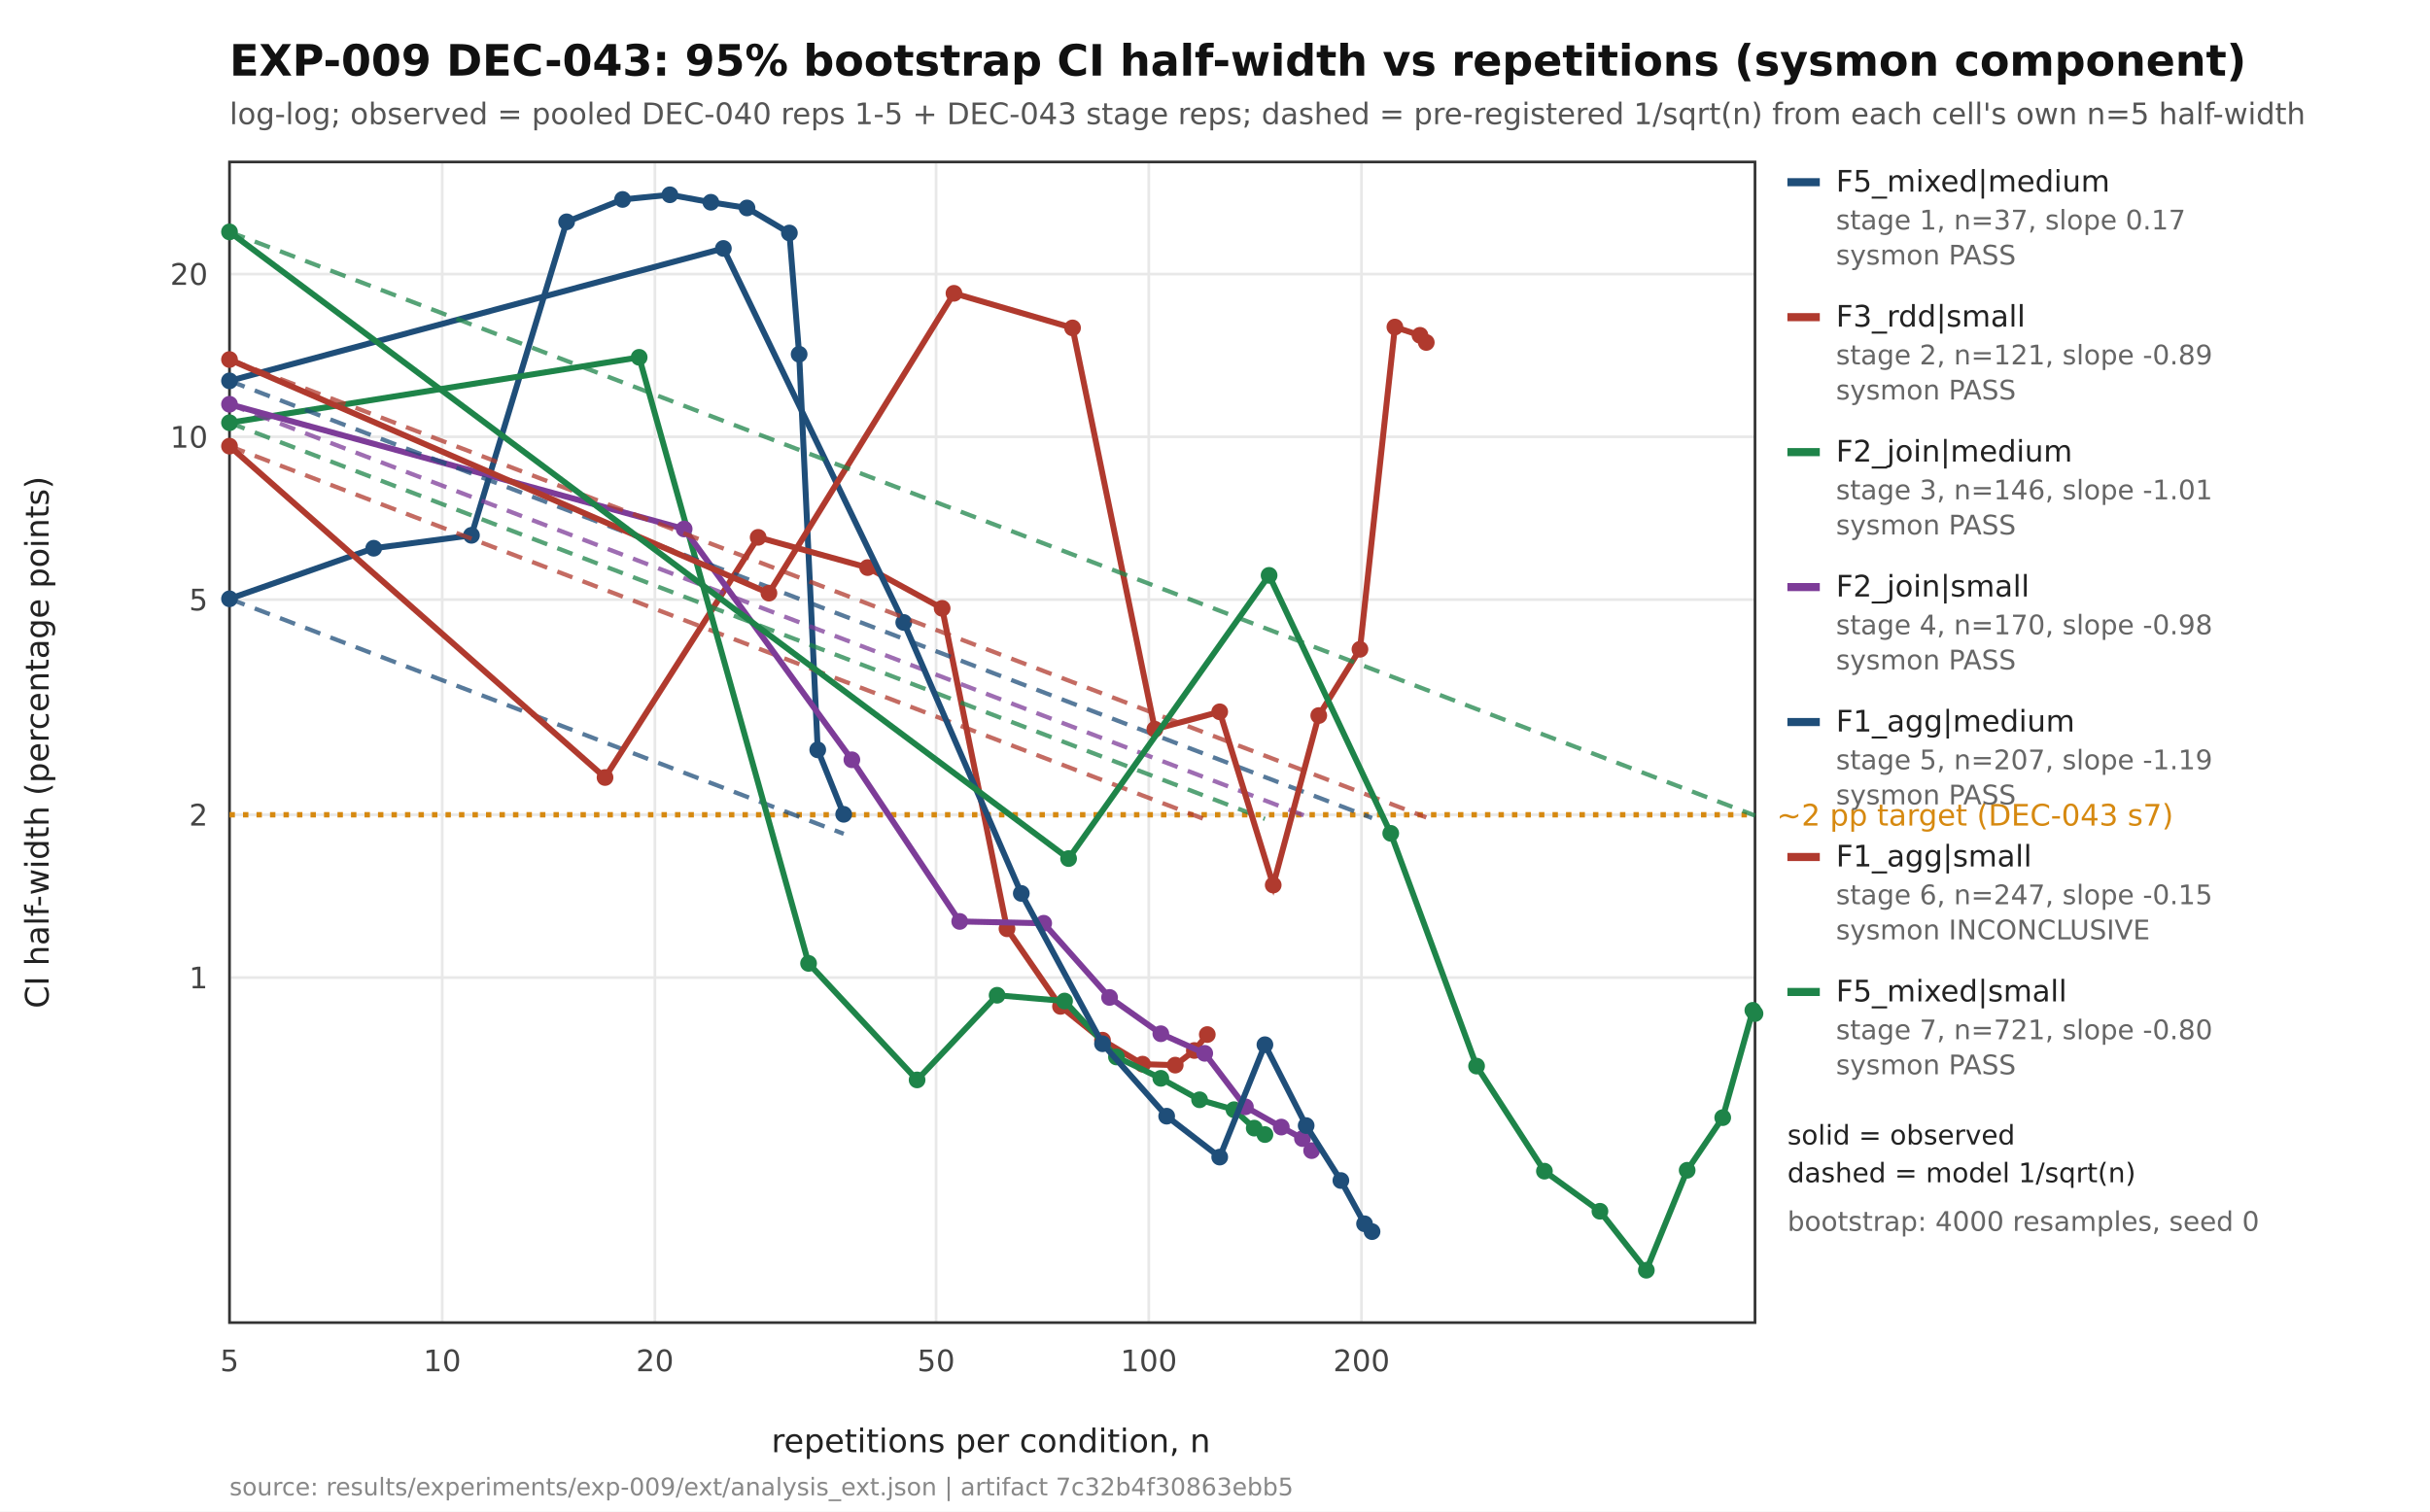
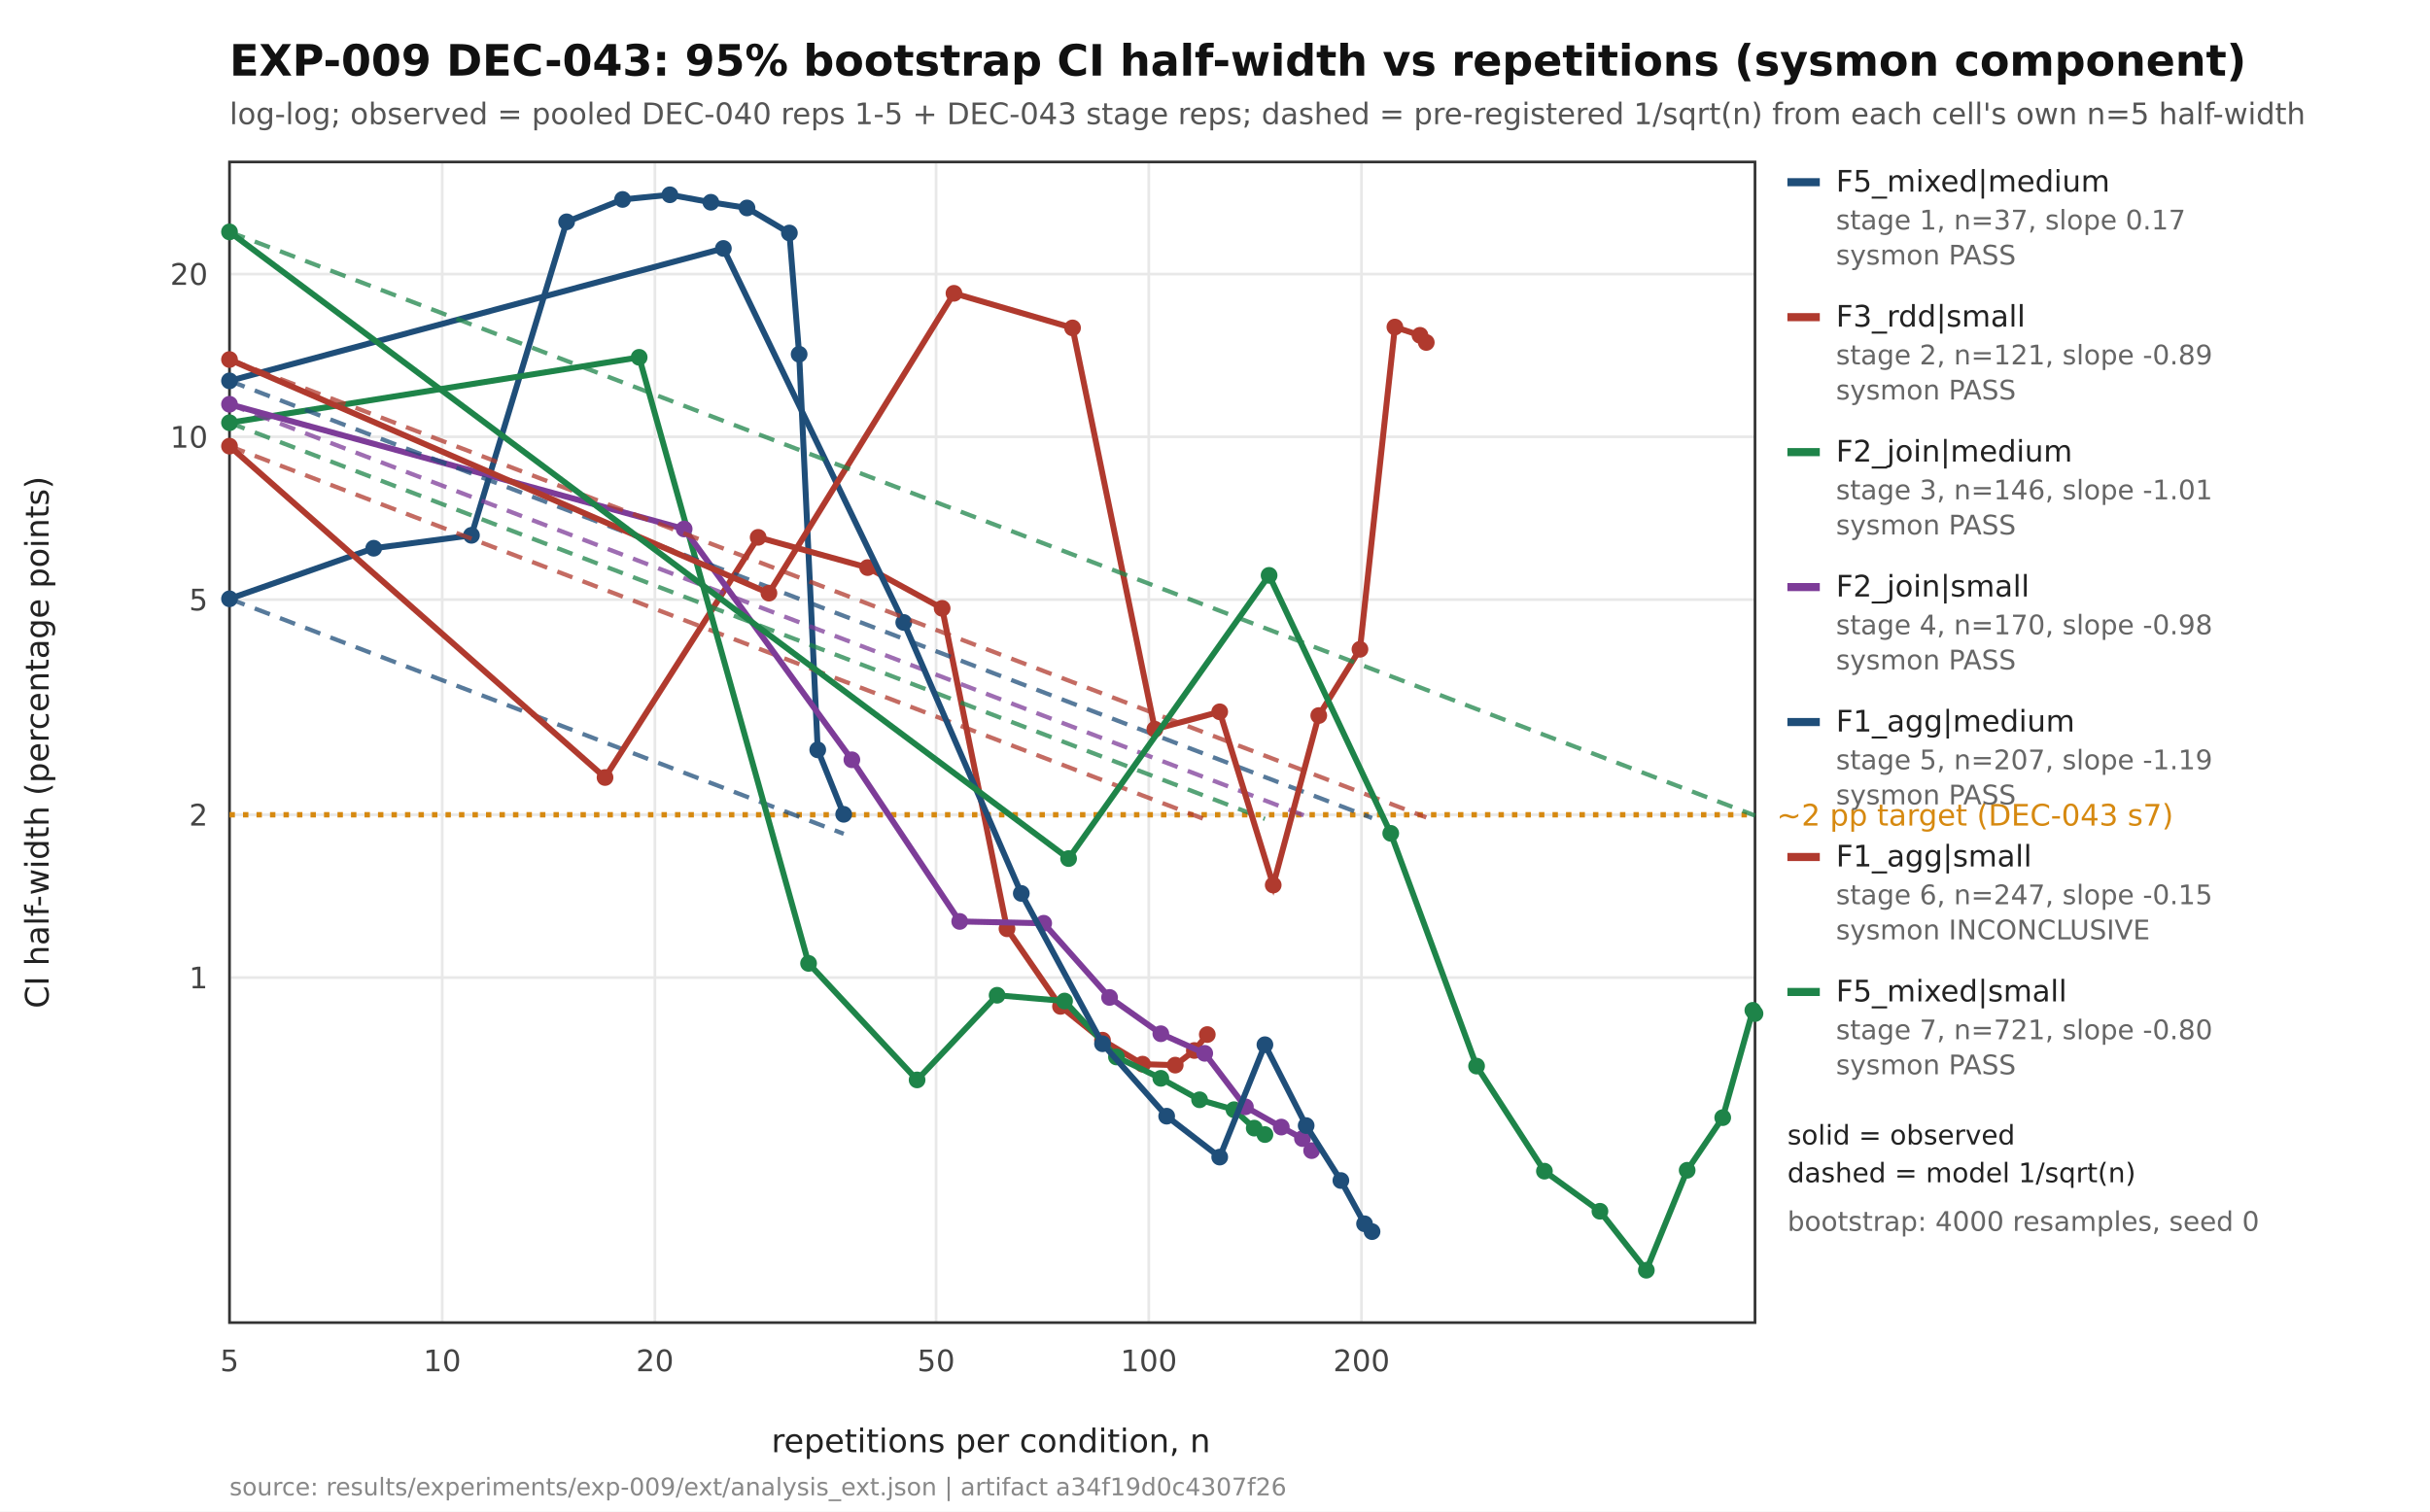
<svg xmlns="http://www.w3.org/2000/svg" width="900" height="560" viewBox="0 0 900 560" font-family="DejaVu Sans, Arial, sans-serif">
  <rect width="900" height="560" fill="#ffffff" />
  <text x="85" y="28" font-size="16" font-weight="bold" fill="#111">EXP-009 DEC-043: 95% bootstrap CI half-width vs repetitions (sysmon component)</text>
  <text x="85" y="46" font-size="11" fill="#555">log-log; observed = pooled DEC-040 reps 1-5 + DEC-043 stage reps; dashed = pre-registered 1/sqrt(n) from each cell's own n=5 half-width</text>
  <line x1="85" y1="60" x2="85" y2="490" stroke="#e8e8e8" />
  <text x="85" y="508" font-size="11" fill="#444" text-anchor="middle">5</text>
  <line x1="163.779" y1="60" x2="163.779" y2="490" stroke="#e8e8e8" />
  <text x="163.779" y="508" font-size="11" fill="#444" text-anchor="middle">10</text>
  <line x1="242.559" y1="60" x2="242.559" y2="490" stroke="#e8e8e8" />
  <text x="242.559" y="508" font-size="11" fill="#444" text-anchor="middle">20</text>
  <line x1="346.699" y1="60" x2="346.699" y2="490" stroke="#e8e8e8" />
  <text x="346.699" y="508" font-size="11" fill="#444" text-anchor="middle">50</text>
  <line x1="425.479" y1="60" x2="425.479" y2="490" stroke="#e8e8e8" />
  <text x="425.479" y="508" font-size="11" fill="#444" text-anchor="middle">100</text>
  <line x1="504.258" y1="60" x2="504.258" y2="490" stroke="#e8e8e8" />
  <text x="504.258" y="508" font-size="11" fill="#444" text-anchor="middle">200</text>
  <line x1="85" y1="362.153" x2="650" y2="362.153" stroke="#e8e8e8" />
  <text x="77" y="366.153" font-size="11" fill="#444" text-anchor="end">1</text>
  <line x1="85" y1="301.851" x2="650" y2="301.851" stroke="#e8e8e8" />
  <text x="77" y="305.851" font-size="11" fill="#444" text-anchor="end">2</text>
  <line x1="85" y1="222.135" x2="650" y2="222.135" stroke="#e8e8e8" />
  <text x="77" y="226.135" font-size="11" fill="#444" text-anchor="end">5</text>
  <line x1="85" y1="161.833" x2="650" y2="161.833" stroke="#e8e8e8" />
  <text x="77" y="165.833" font-size="11" fill="#444" text-anchor="end">10</text>
  <line x1="85" y1="101.53" x2="650" y2="101.53" stroke="#e8e8e8" />
  <text x="77" y="105.53" font-size="11" fill="#444" text-anchor="end">20</text>
  <rect x="85" y="60" width="565" height="430" fill="none" stroke="#333" />
  <text x="367" y="538" font-size="12" fill="#222" text-anchor="middle">repetitions per condition, n</text>
  <text x="18" y="275" font-size="12" fill="#222" text-anchor="middle" transform="rotate(-90 18 275)">CI half-width (percentage points)</text>
  <line x1="85" y1="301.851" x2="650" y2="301.851" stroke="#d68910" stroke-width="2" stroke-dasharray="2,3" />
  <text x="658" y="305.851" font-size="11" fill="#d68910">~2 pp target (DEC-043 s7)</text>
  <polyline points="85,221.844 138.418,203.109 174.612,198.324 209.862,82.18 230.584,73.889 248.104,72.159 263.28,74.937 276.667,77.039 292.368,86.314 295.977,131.24 302.867,277.801 312.477,301.682" fill="none" stroke="#1f4e79" stroke-width="2.2" />
  <polyline points="85,221.844 138.418,242.288 174.612,256.141 209.862,269.632 230.584,277.563 248.104,284.269 263.28,290.077 276.667,295.201 292.368,301.21 295.977,302.591 302.867,305.228 312.477,308.906" fill="none" stroke="#1f4e79" stroke-width="1.6" stroke-dasharray="6,4" opacity="0.75" />
  <circle cx="85" cy="221.844" r="3.1" fill="#1f4e79" />
  <circle cx="138.418" cy="203.109" r="3.1" fill="#1f4e79" />
  <circle cx="174.612" cy="198.324" r="3.1" fill="#1f4e79" />
  <circle cx="209.862" cy="82.18" r="3.1" fill="#1f4e79" />
  <circle cx="230.584" cy="73.889" r="3.1" fill="#1f4e79" />
  <circle cx="248.104" cy="72.159" r="3.1" fill="#1f4e79" />
  <circle cx="263.28" cy="74.937" r="3.1" fill="#1f4e79" />
  <circle cx="276.667" cy="77.039" r="3.1" fill="#1f4e79" />
  <circle cx="292.368" cy="86.314" r="3.1" fill="#1f4e79" />
  <circle cx="295.977" cy="131.24" r="3.1" fill="#1f4e79" />
  <circle cx="302.867" cy="277.801" r="3.1" fill="#1f4e79" />
  <circle cx="312.477" cy="301.682" r="3.1" fill="#1f4e79" />
  <rect x="662" y="66" width="12" height="3" fill="#1f4e79" />
  <text x="680" y="71" font-size="11" fill="#222">F5_mixed|medium</text>
  <text x="680" y="85" font-size="10" fill="#666">stage 1, n=37, slope 0.17</text>
  <text x="680" y="98" font-size="10" fill="#666">sysmon PASS</text>
  <polyline points="85,165.286 224.088,288.049 280.8,199.071 321.338,210.278 348.95,225.375 372.966,344.09 392.782,372.841 408.337,385.359 423.183,394.245 435.273,394.605 442.347,389.186 447.144,383.278" fill="none" stroke="#b03a2e" stroke-width="2.2" />
  <polyline points="85,165.286 224.088,218.519 280.8,240.225 321.338,255.74 348.95,266.308 372.966,275.5 392.782,283.084 408.337,289.037 423.183,294.719 435.273,299.347 442.347,302.054 447.144,303.89" fill="none" stroke="#b03a2e" stroke-width="1.6" stroke-dasharray="6,4" opacity="0.75" />
  <circle cx="85" cy="165.286" r="3.1" fill="#b03a2e" />
  <circle cx="224.088" cy="288.049" r="3.1" fill="#b03a2e" />
  <circle cx="280.8" cy="199.071" r="3.1" fill="#b03a2e" />
  <circle cx="321.338" cy="210.278" r="3.1" fill="#b03a2e" />
  <circle cx="348.95" cy="225.375" r="3.1" fill="#b03a2e" />
  <circle cx="372.966" cy="344.09" r="3.1" fill="#b03a2e" />
  <circle cx="392.782" cy="372.841" r="3.1" fill="#b03a2e" />
  <circle cx="408.337" cy="385.359" r="3.1" fill="#b03a2e" />
  <circle cx="423.183" cy="394.245" r="3.1" fill="#b03a2e" />
  <circle cx="435.273" cy="394.605" r="3.1" fill="#b03a2e" />
  <circle cx="442.347" cy="389.186" r="3.1" fill="#b03a2e" />
  <circle cx="447.144" cy="383.278" r="3.1" fill="#b03a2e" />
  <rect x="662" y="116" width="12" height="3" fill="#b03a2e" />
  <text x="680" y="121" font-size="11" fill="#222">F3_rdd|small</text>
  <text x="680" y="135" font-size="10" fill="#666">stage 2, n=121, slope -0.89</text>
  <text x="680" y="148" font-size="10" fill="#666">sysmon PASS</text>
  <polyline points="85,156.614 236.729,132.381 299.474,356.916 339.667,400.086 369.3,368.72 394.288,370.856 413.504,391.586 429.936,399.497 444.29,407.442 457.033,411.119 464.529,417.946 468.49,420.328" fill="none" stroke="#1e8449" stroke-width="2.2" />
  <polyline points="85,156.614 236.729,214.686 299.474,238.7 339.667,254.083 369.3,265.425 394.288,274.988 413.504,282.343 429.936,288.632 444.29,294.126 457.033,299.003 464.529,301.872 468.49,303.388" fill="none" stroke="#1e8449" stroke-width="1.6" stroke-dasharray="6,4" opacity="0.75" />
  <circle cx="85" cy="156.614" r="3.1" fill="#1e8449" />
  <circle cx="236.729" cy="132.381" r="3.1" fill="#1e8449" />
  <circle cx="299.474" cy="356.916" r="3.1" fill="#1e8449" />
  <circle cx="339.667" cy="400.086" r="3.1" fill="#1e8449" />
  <circle cx="369.3" cy="368.72" r="3.1" fill="#1e8449" />
  <circle cx="394.288" cy="370.856" r="3.1" fill="#1e8449" />
  <circle cx="413.504" cy="391.586" r="3.1" fill="#1e8449" />
  <circle cx="429.936" cy="399.497" r="3.1" fill="#1e8449" />
  <circle cx="444.29" cy="407.442" r="3.1" fill="#1e8449" />
  <circle cx="457.033" cy="411.119" r="3.1" fill="#1e8449" />
  <circle cx="464.529" cy="417.946" r="3.1" fill="#1e8449" />
  <circle cx="468.49" cy="420.328" r="3.1" fill="#1e8449" />
  <rect x="662" y="166" width="12" height="3" fill="#1e8449" />
  <text x="680" y="171" font-size="11" fill="#222">F2_join|medium</text>
  <text x="680" y="185" font-size="10" fill="#666">stage 3, n=146, slope -1.01</text>
  <text x="680" y="198" font-size="10" fill="#666">sysmon PASS</text>
  <polyline points="85,149.767 253.391,195.972 315.508,281.479 355.446,341.368 386.553,342.046 410.95,369.527 429.936,382.974 446.201,390.234 461.259,410.043 474.553,417.554 482.394,421.821 485.787,426.28" fill="none" stroke="#7d3c98" stroke-width="2.2" />
  <polyline points="85,149.767 253.391,214.215 315.508,237.989 355.446,253.275 386.553,265.18 410.95,274.518 429.936,281.784 446.201,288.009 461.259,293.772 474.553,298.86 482.394,301.862 485.787,303.16" fill="none" stroke="#7d3c98" stroke-width="1.6" stroke-dasharray="6,4" opacity="0.75" />
  <circle cx="85" cy="149.767" r="3.1" fill="#7d3c98" />
  <circle cx="253.391" cy="195.972" r="3.1" fill="#7d3c98" />
  <circle cx="315.508" cy="281.479" r="3.1" fill="#7d3c98" />
  <circle cx="355.446" cy="341.368" r="3.1" fill="#7d3c98" />
  <circle cx="386.553" cy="342.046" r="3.1" fill="#7d3c98" />
  <circle cx="410.95" cy="369.527" r="3.1" fill="#7d3c98" />
  <circle cx="429.936" cy="382.974" r="3.1" fill="#7d3c98" />
  <circle cx="446.201" cy="390.234" r="3.1" fill="#7d3c98" />
  <circle cx="461.259" cy="410.043" r="3.1" fill="#7d3c98" />
  <circle cx="474.553" cy="417.554" r="3.1" fill="#7d3c98" />
  <circle cx="482.394" cy="421.821" r="3.1" fill="#7d3c98" />
  <circle cx="485.787" cy="426.28" r="3.1" fill="#7d3c98" />
  <rect x="662" y="216" width="12" height="3" fill="#7d3c98" />
  <text x="680" y="221" font-size="11" fill="#222">F2_join|small</text>
  <text x="680" y="235" font-size="10" fill="#666">stage 4, n=170, slope -0.98</text>
  <text x="680" y="248" font-size="10" fill="#666">sysmon PASS</text>
  <polyline points="85,141.104 267.92,92.042 334.725,230.609 378.254,330.99 408.337,386.685 432.101,413.519 451.746,428.675 468.49,387.04 483.764,417.004 496.62,437.359 505.389,453.371 508.168,456.286" fill="none" stroke="#1f4e79" stroke-width="2.2" />
  <polyline points="85,141.104 267.92,211.114 334.725,236.682 378.254,253.342 408.337,264.855 432.101,273.951 451.746,281.469 468.49,287.878 483.764,293.723 496.62,298.644 505.389,302 508.168,303.064" fill="none" stroke="#1f4e79" stroke-width="1.6" stroke-dasharray="6,4" opacity="0.75" />
  <circle cx="85" cy="141.104" r="3.1" fill="#1f4e79" />
  <circle cx="267.92" cy="92.042" r="3.1" fill="#1f4e79" />
  <circle cx="334.725" cy="230.609" r="3.1" fill="#1f4e79" />
  <circle cx="378.254" cy="330.99" r="3.1" fill="#1f4e79" />
  <circle cx="408.337" cy="386.685" r="3.1" fill="#1f4e79" />
  <circle cx="432.101" cy="413.519" r="3.1" fill="#1f4e79" />
  <circle cx="451.746" cy="428.675" r="3.1" fill="#1f4e79" />
  <circle cx="468.49" cy="387.04" r="3.1" fill="#1f4e79" />
  <circle cx="483.764" cy="417.004" r="3.1" fill="#1f4e79" />
  <circle cx="496.62" cy="437.359" r="3.1" fill="#1f4e79" />
  <circle cx="505.389" cy="453.371" r="3.1" fill="#1f4e79" />
  <circle cx="508.168" cy="456.286" r="3.1" fill="#1f4e79" />
  <rect x="662" y="266" width="12" height="3" fill="#1f4e79" />
  <text x="680" y="271" font-size="11" fill="#222">F1_agg|medium</text>
  <text x="680" y="285" font-size="10" fill="#666">stage 5, n=207, slope -1.19</text>
  <text x="680" y="298" font-size="10" fill="#666">sysmon PASS</text>
  <polyline points="85,133.197 284.789,219.741 353.322,108.663 397.24,121.48 427.729,270.155 451.746,263.708 471.562,327.891 488.43,265.094 503.689,240.545 516.63,121.161 525.923,124.225 528.247,126.876" fill="none" stroke="#b03a2e" stroke-width="2.2" />
  <polyline points="85,133.197 284.789,209.662 353.322,235.892 397.24,252.701 427.729,264.37 451.746,273.562 471.562,281.146 488.43,287.602 503.689,293.442 516.63,298.395 525.923,301.952 528.247,302.841" fill="none" stroke="#b03a2e" stroke-width="1.6" stroke-dasharray="6,4" opacity="0.75" />
  <circle cx="85" cy="133.197" r="3.1" fill="#b03a2e" />
  <circle cx="284.789" cy="219.741" r="3.1" fill="#b03a2e" />
  <circle cx="353.322" cy="108.663" r="3.1" fill="#b03a2e" />
  <circle cx="397.24" cy="121.48" r="3.1" fill="#b03a2e" />
  <circle cx="427.729" cy="270.155" r="3.1" fill="#b03a2e" />
  <circle cx="451.746" cy="263.708" r="3.1" fill="#b03a2e" />
  <circle cx="471.562" cy="327.891" r="3.1" fill="#b03a2e" />
  <circle cx="488.43" cy="265.094" r="3.1" fill="#b03a2e" />
  <circle cx="503.689" cy="240.545" r="3.1" fill="#b03a2e" />
  <circle cx="516.63" cy="121.161" r="3.1" fill="#b03a2e" />
  <circle cx="525.923" cy="124.225" r="3.1" fill="#b03a2e" />
  <circle cx="528.247" cy="126.876" r="3.1" fill="#b03a2e" />
  <rect x="662" y="316" width="12" height="3" fill="#b03a2e" />
  <text x="680" y="321" font-size="11" fill="#222">F1_agg|small</text>
  <text x="680" y="335" font-size="10" fill="#666">stage 6, n=247, slope -0.15</text>
  <text x="680" y="348" font-size="10" fill="#666">sysmon INCONCLUSIVE</text>
  <polyline points="85,85.912 395.774,318.078 470.036,213.158 515.091,308.734 546.879,394.96 572.006,433.886 592.571,448.744 609.755,470.587 624.875,433.559 638.043,414.058 649.209,374.297 650,375.504" fill="none" stroke="#1e8449" stroke-width="2.2" />
  <polyline points="85,85.912 395.774,204.855 470.036,233.278 515.091,250.521 546.879,262.688 572.006,272.305 592.571,280.175 609.755,286.752 624.875,292.539 638.043,297.579 649.209,301.852 650,302.155" fill="none" stroke="#1e8449" stroke-width="1.6" stroke-dasharray="6,4" opacity="0.75" />
  <circle cx="85" cy="85.912" r="3.1" fill="#1e8449" />
  <circle cx="395.774" cy="318.078" r="3.1" fill="#1e8449" />
  <circle cx="470.036" cy="213.158" r="3.1" fill="#1e8449" />
  <circle cx="515.091" cy="308.734" r="3.1" fill="#1e8449" />
  <circle cx="546.879" cy="394.96" r="3.1" fill="#1e8449" />
  <circle cx="572.006" cy="433.886" r="3.1" fill="#1e8449" />
  <circle cx="592.571" cy="448.744" r="3.1" fill="#1e8449" />
  <circle cx="609.755" cy="470.587" r="3.1" fill="#1e8449" />
  <circle cx="624.875" cy="433.559" r="3.1" fill="#1e8449" />
  <circle cx="638.043" cy="414.058" r="3.1" fill="#1e8449" />
  <circle cx="649.209" cy="374.297" r="3.1" fill="#1e8449" />
  <circle cx="650" cy="375.504" r="3.1" fill="#1e8449" />
  <rect x="662" y="366" width="12" height="3" fill="#1e8449" />
  <text x="680" y="371" font-size="11" fill="#222">F5_mixed|small</text>
  <text x="680" y="385" font-size="10" fill="#666">stage 7, n=721, slope -0.80</text>
  <text x="680" y="398" font-size="10" fill="#666">sysmon PASS</text>
  <text x="662" y="424" font-size="10" fill="#222">solid = observed</text>
  <text x="662" y="438" font-size="10" fill="#222">dashed = model 1/sqrt(n)</text>
  <text x="662" y="456" font-size="10" fill="#666">bootstrap: 4000 resamples, seed 0</text>
-   <text x="85" y="554" font-size="9" fill="#888">source: results/experiments/exp-009/ext/analysis_ext.json | artifact 7c32b4f30863ebb5</text>
+   <text x="85" y="554" font-size="9" fill="#888">source: results/experiments/exp-009/ext/analysis_ext.json | artifact a34f19d0c4307f26</text>
</svg>
